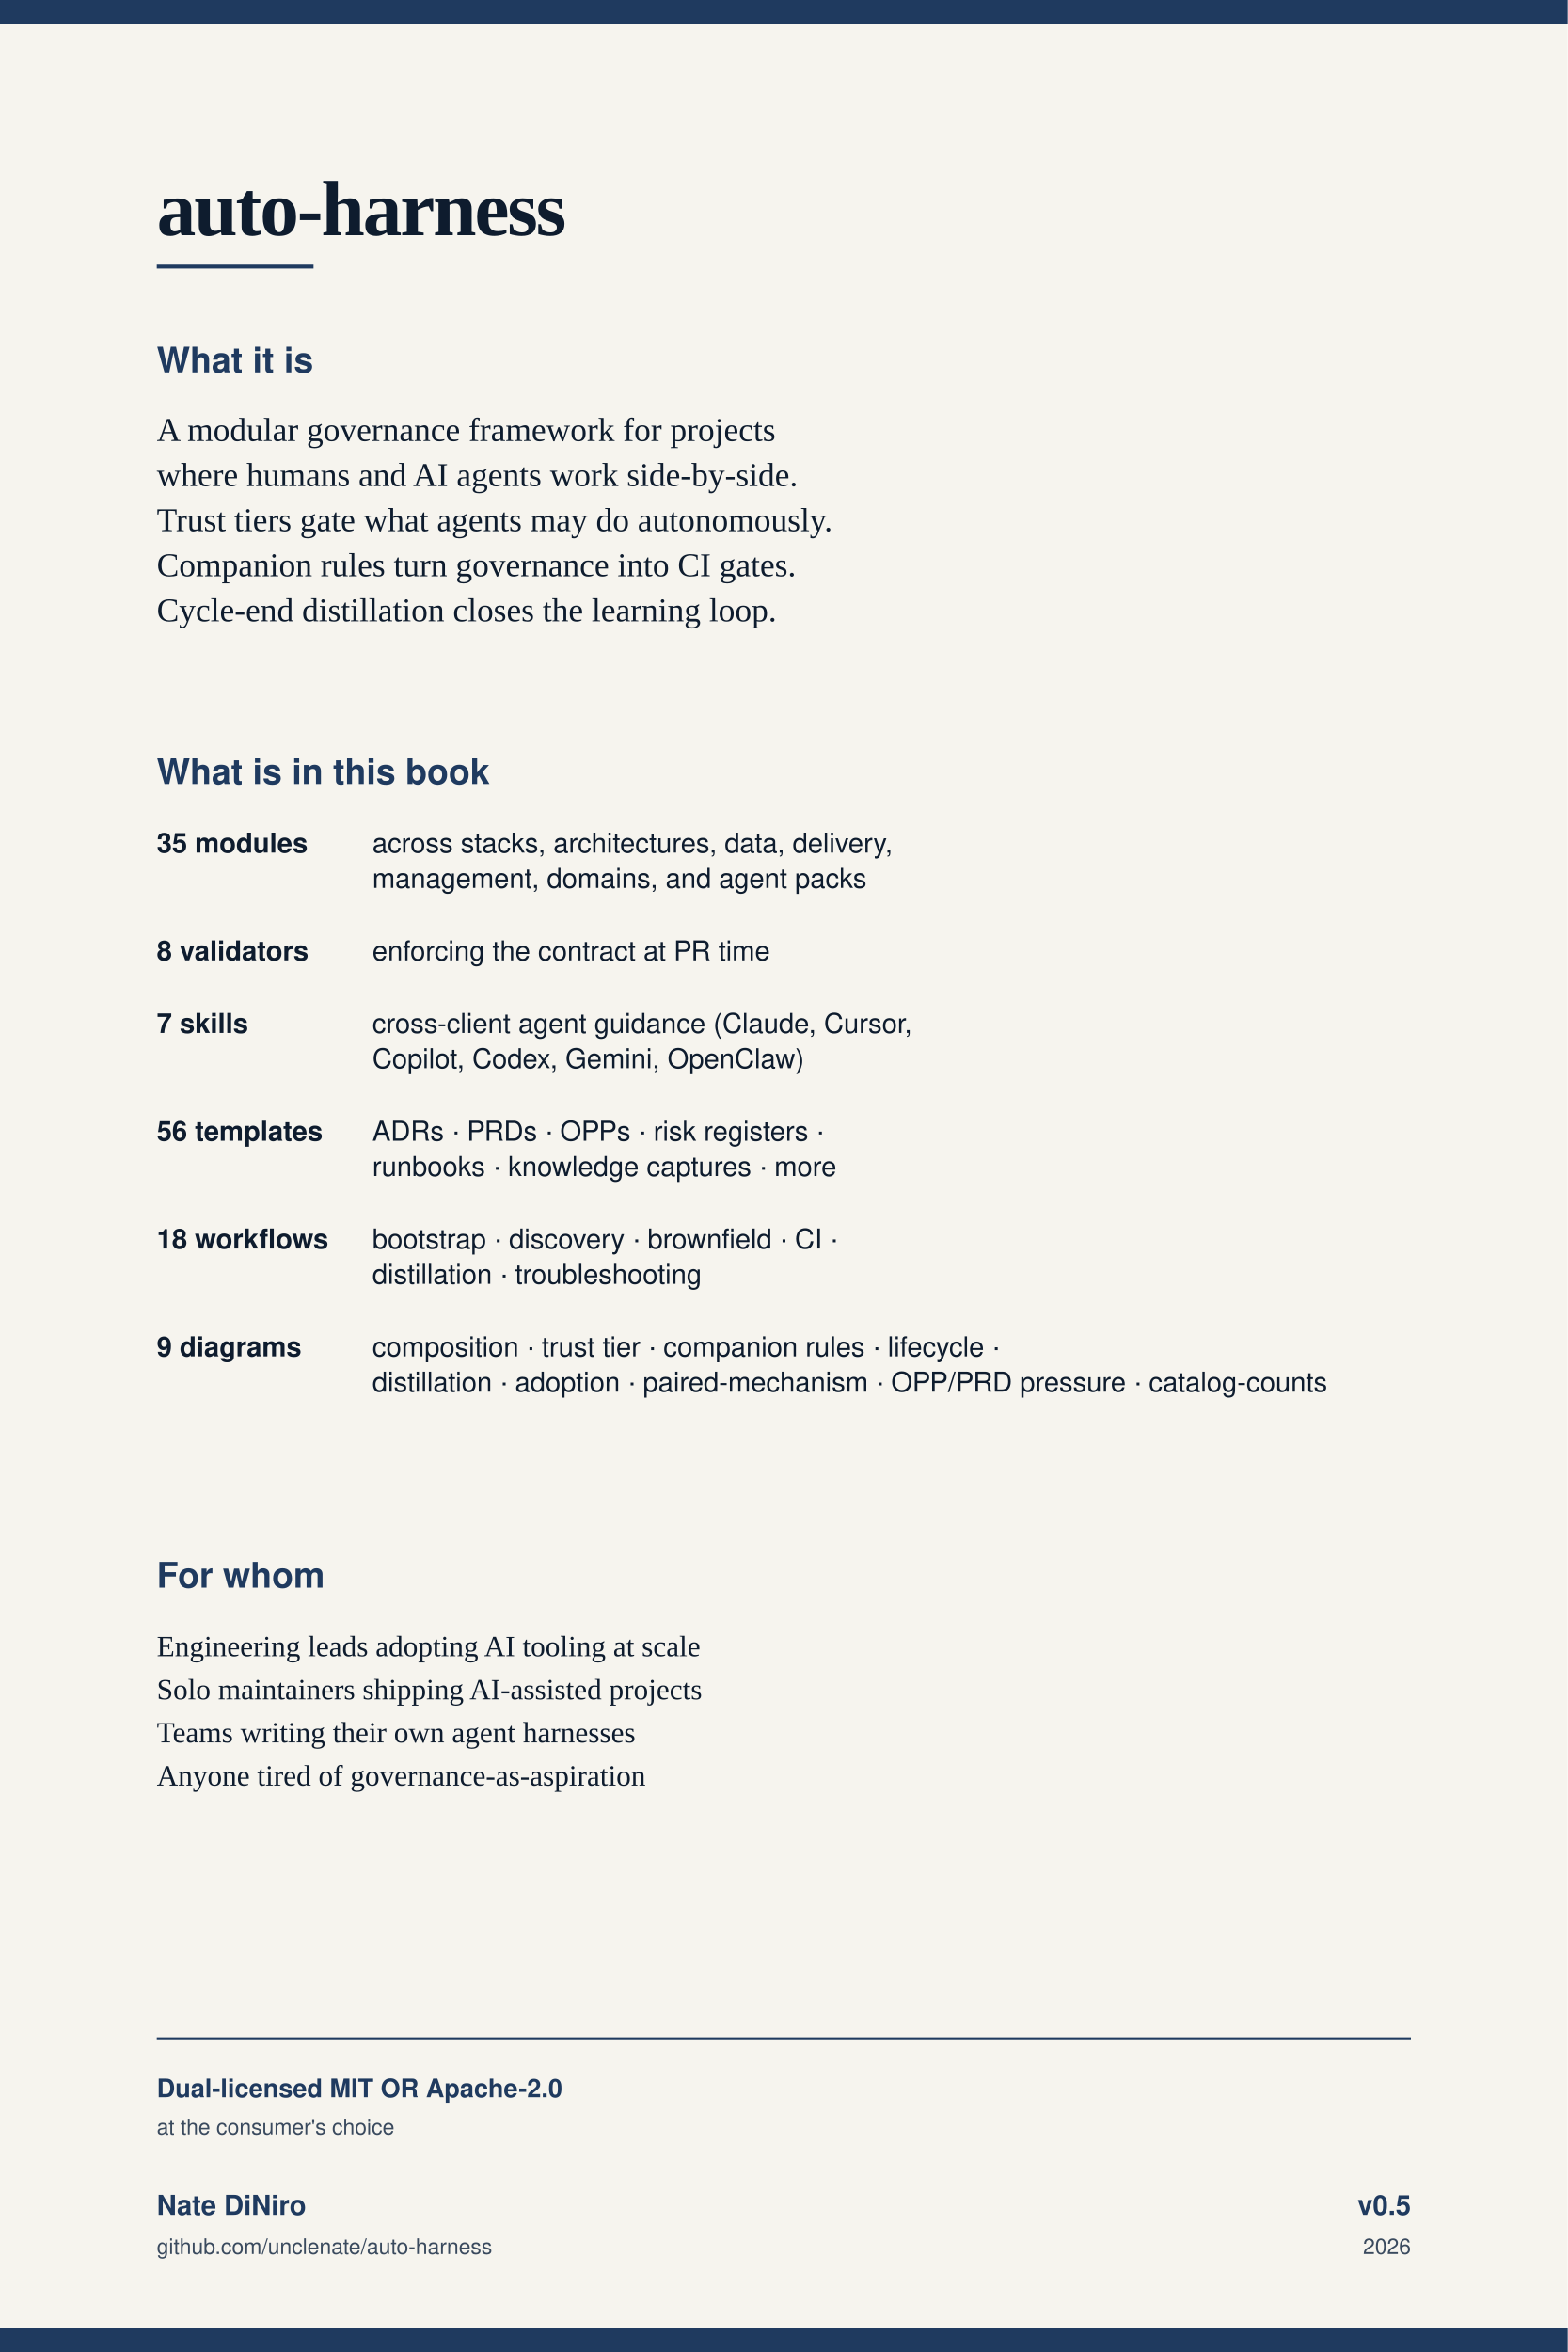
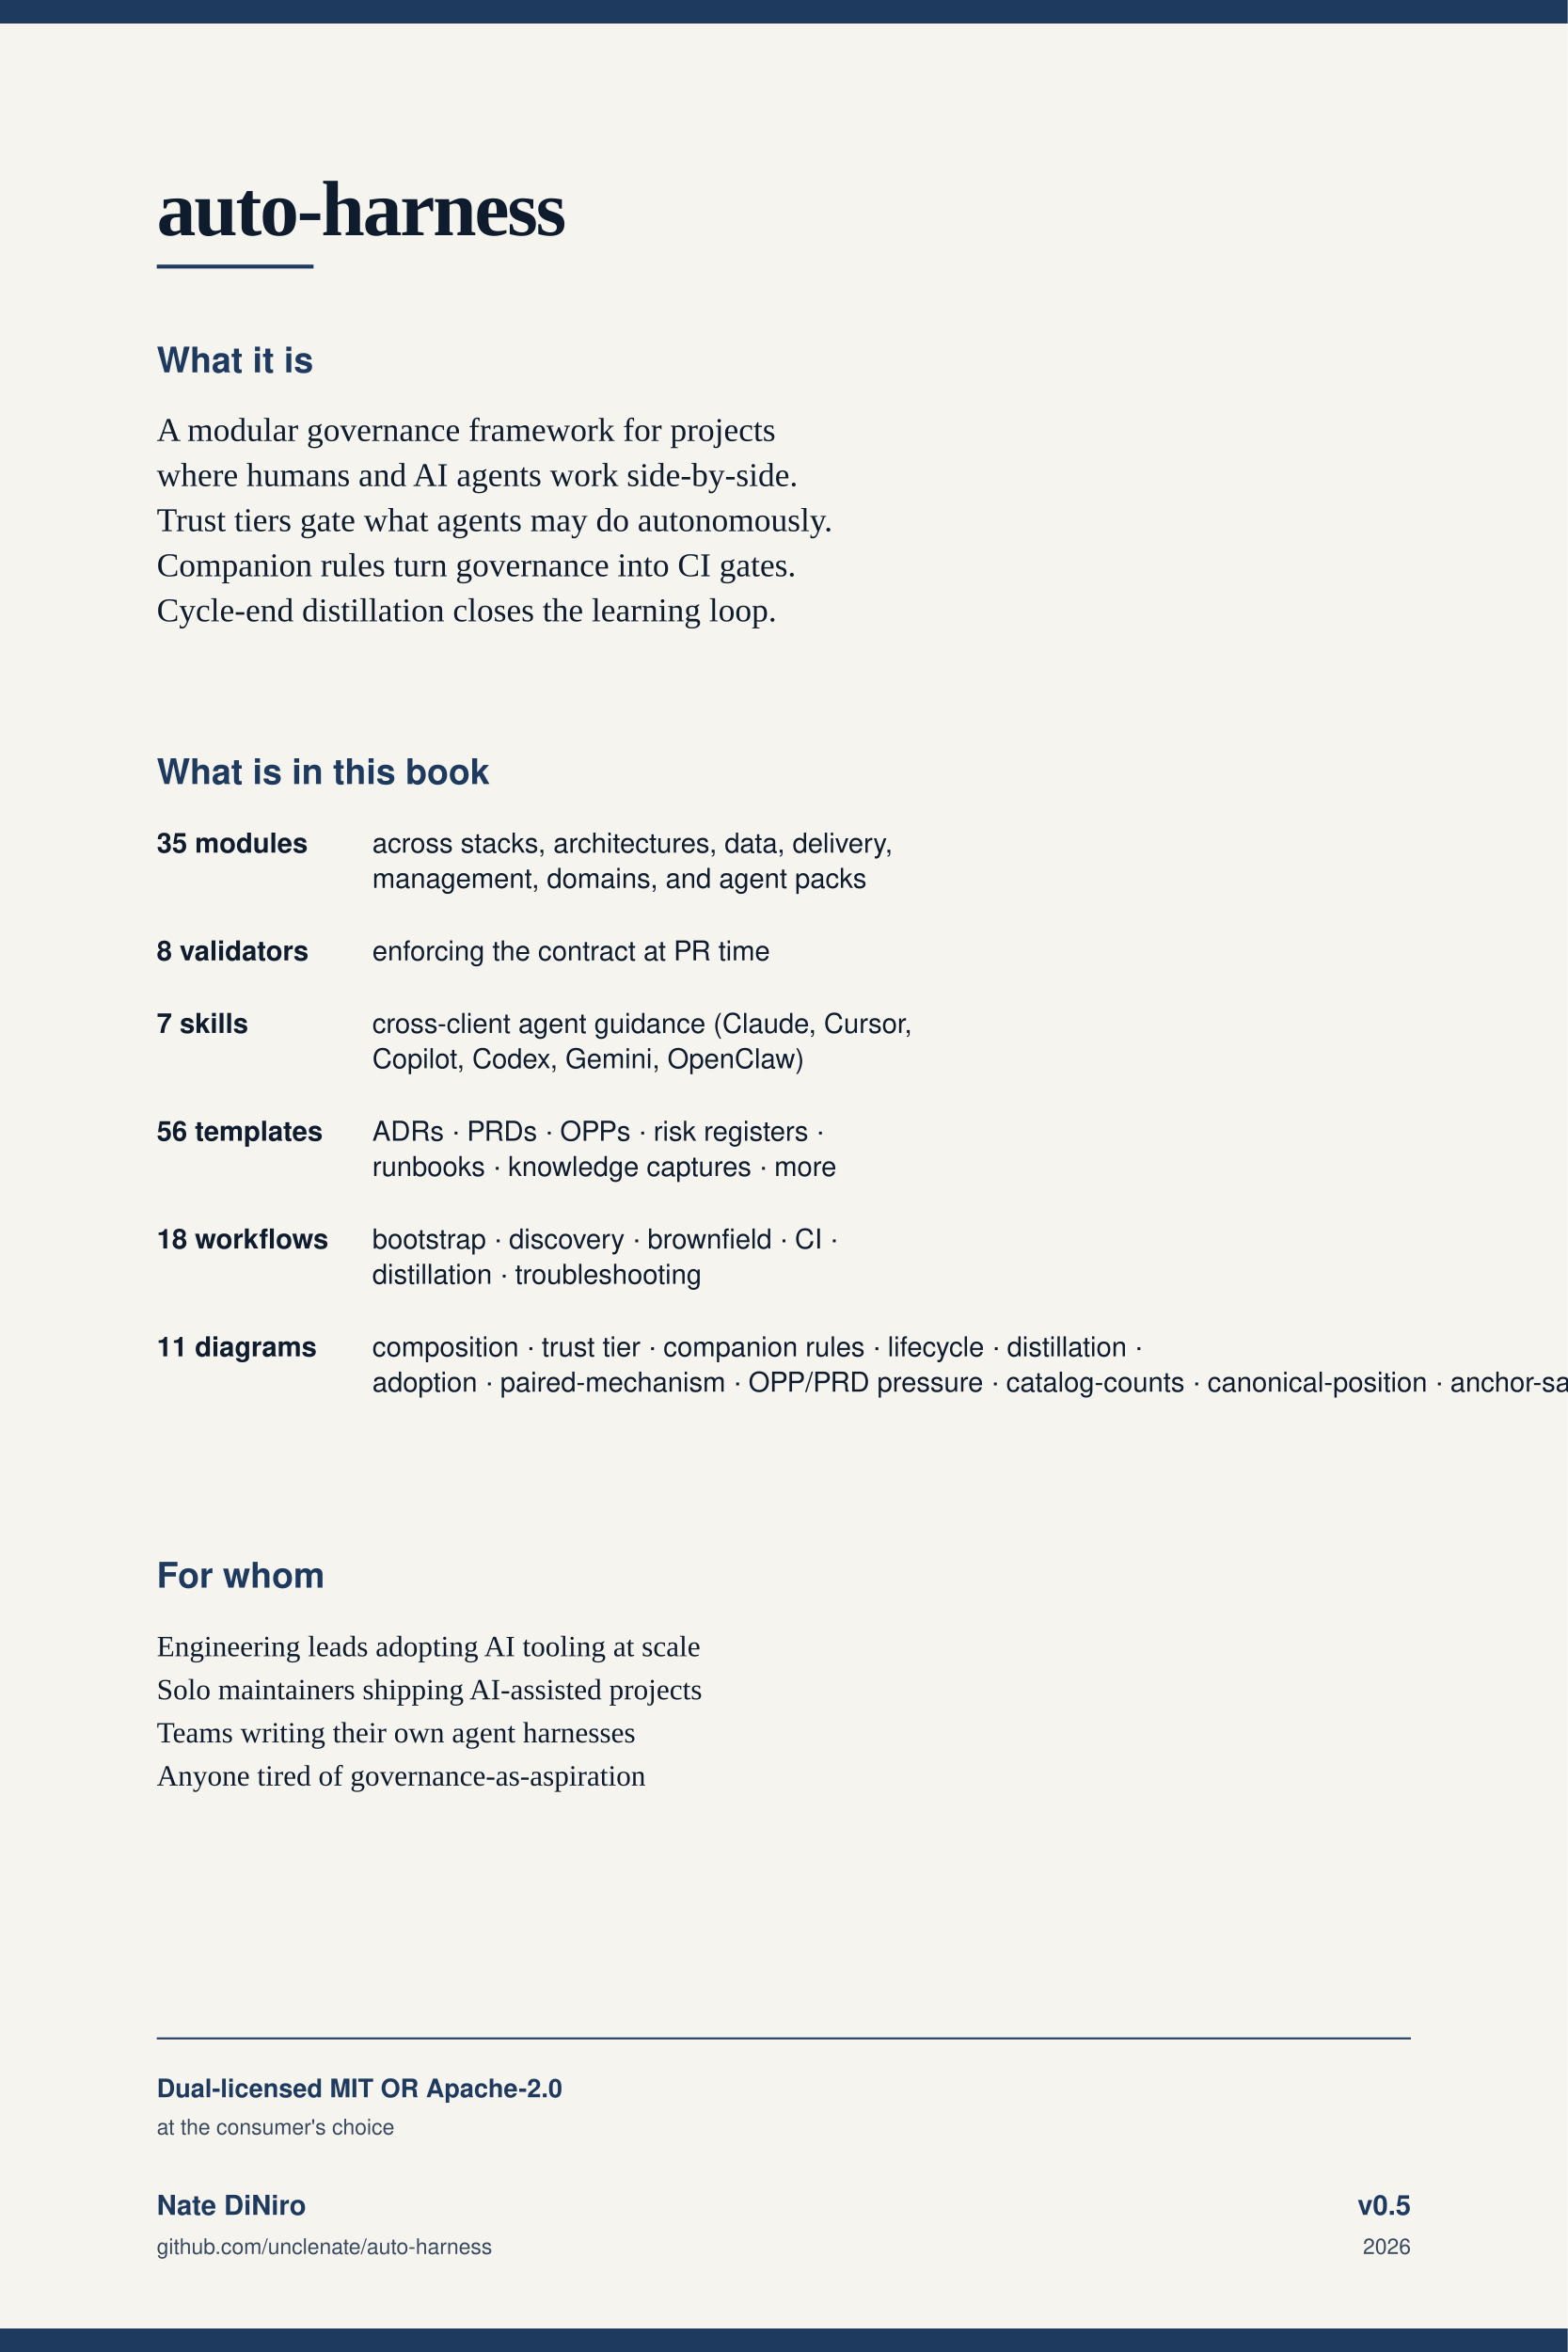
<svg xmlns="http://www.w3.org/2000/svg" viewBox="0 0 1600 2400" width="1600" height="2400">
  <rect width="1600" height="2400" fill="#f6f4ee" />
  <rect x="0" y="0" width="1600" height="24" fill="#1f3a5f" />
  <text x="160" y="240" font-family="Georgia, 'Times New Roman', serif" font-size="80" fill="#0e1c2e" font-weight="700" letter-spacing="-2">auto-harness</text>
  <rect x="160" y="270" width="160" height="4" fill="#1f3a5f" />
  <text x="160" y="380" font-family="Helvetica, Arial, sans-serif" font-size="36" fill="#1f3a5f" font-weight="700">What it is</text>
  <g font-family="Georgia, 'Times New Roman', serif" fill="#0e1c2e" font-size="34">
    <text x="160" y="450">A modular governance framework for projects</text>
    <text x="160" y="496">where humans and AI agents work side-by-side.</text>
    <text x="160" y="542">Trust tiers gate what agents may do autonomously.</text>
    <text x="160" y="588">Companion rules turn governance into CI gates.</text>
    <text x="160" y="634">Cycle-end distillation closes the learning loop.</text>
  </g>
  <text x="160" y="800" font-family="Helvetica, Arial, sans-serif" font-size="36" fill="#1f3a5f" font-weight="700">What is in this book</text>
  <g font-family="Helvetica, Arial, sans-serif" fill="#0e1c2e" font-size="28">
    <text x="160" y="870" font-weight="600">35 modules</text>
    <text x="380" y="870">across stacks, architectures, data, delivery,</text>
    <text x="380" y="906">management, domains, and agent packs</text>
    <text x="160" y="980" font-weight="600">8 validators</text>
    <text x="380" y="980">enforcing the contract at PR time</text>
    <text x="160" y="1054" font-weight="600">7 skills</text>
    <text x="380" y="1054">cross-client agent guidance (Claude, Cursor,</text>
    <text x="380" y="1090">Copilot, Codex, Gemini, OpenClaw)</text>
    <text x="160" y="1164" font-weight="600">56 templates</text>
    <text x="380" y="1164">ADRs · PRDs · OPPs · risk registers ·</text>
    <text x="380" y="1200">runbooks · knowledge captures · more</text>
    <text x="160" y="1274" font-weight="600">18 workflows</text>
    <text x="380" y="1274">bootstrap · discovery · brownfield · CI ·</text>
    <text x="380" y="1310">distillation · troubleshooting</text>
-     <text x="160" y="1384" font-weight="600">9 diagrams</text>
-     <text x="380" y="1384">composition · trust tier · companion rules · lifecycle ·</text>
-     <text x="380" y="1420">distillation · adoption · paired-mechanism · OPP/PRD pressure · catalog-counts</text>
+     <text x="160" y="1384" font-weight="600">11 diagrams</text>
+     <text x="380" y="1384">composition · trust tier · companion rules · lifecycle · distillation ·</text>
+     <text x="380" y="1420">adoption · paired-mechanism · OPP/PRD pressure · catalog-counts · canonical-position · anchor-satellite</text>
  </g>
  <text x="160" y="1620" font-family="Helvetica, Arial, sans-serif" font-size="36" fill="#1f3a5f" font-weight="700">For whom</text>
  <g font-family="Georgia, 'Times New Roman', serif" fill="#0e1c2e" font-size="30">
    <text x="160" y="1690">Engineering leads adopting AI tooling at scale</text>
    <text x="160" y="1734">Solo maintainers shipping AI-assisted projects</text>
    <text x="160" y="1778">Teams writing their own agent harnesses</text>
    <text x="160" y="1822">Anyone tired of governance-as-aspiration</text>
  </g>
  <line x1="160" y1="2080" x2="1440" y2="2080" stroke="#1f3a5f" stroke-width="2" />
  <g font-family="Helvetica, Arial, sans-serif" fill="#1f3a5f">
    <text x="160" y="2140" font-size="26" font-weight="700">Dual-licensed MIT OR Apache-2.0</text>
    <text x="160" y="2178" font-size="22" fill="#3a4a5e">at the consumer's choice</text>
    <text x="160" y="2260" font-size="28" font-weight="700">Nate DiNiro</text>
    <text x="160" y="2300" font-size="22" fill="#3a4a5e">github.com/unclenate/auto-harness</text>
    <text x="1440" y="2260" font-size="28" text-anchor="end" font-weight="700">v0.5</text>
    <text x="1440" y="2300" font-size="22" text-anchor="end" fill="#3a4a5e">2026</text>
  </g>
  <rect x="0" y="2376" width="1600" height="24" fill="#1f3a5f" />
</svg>
